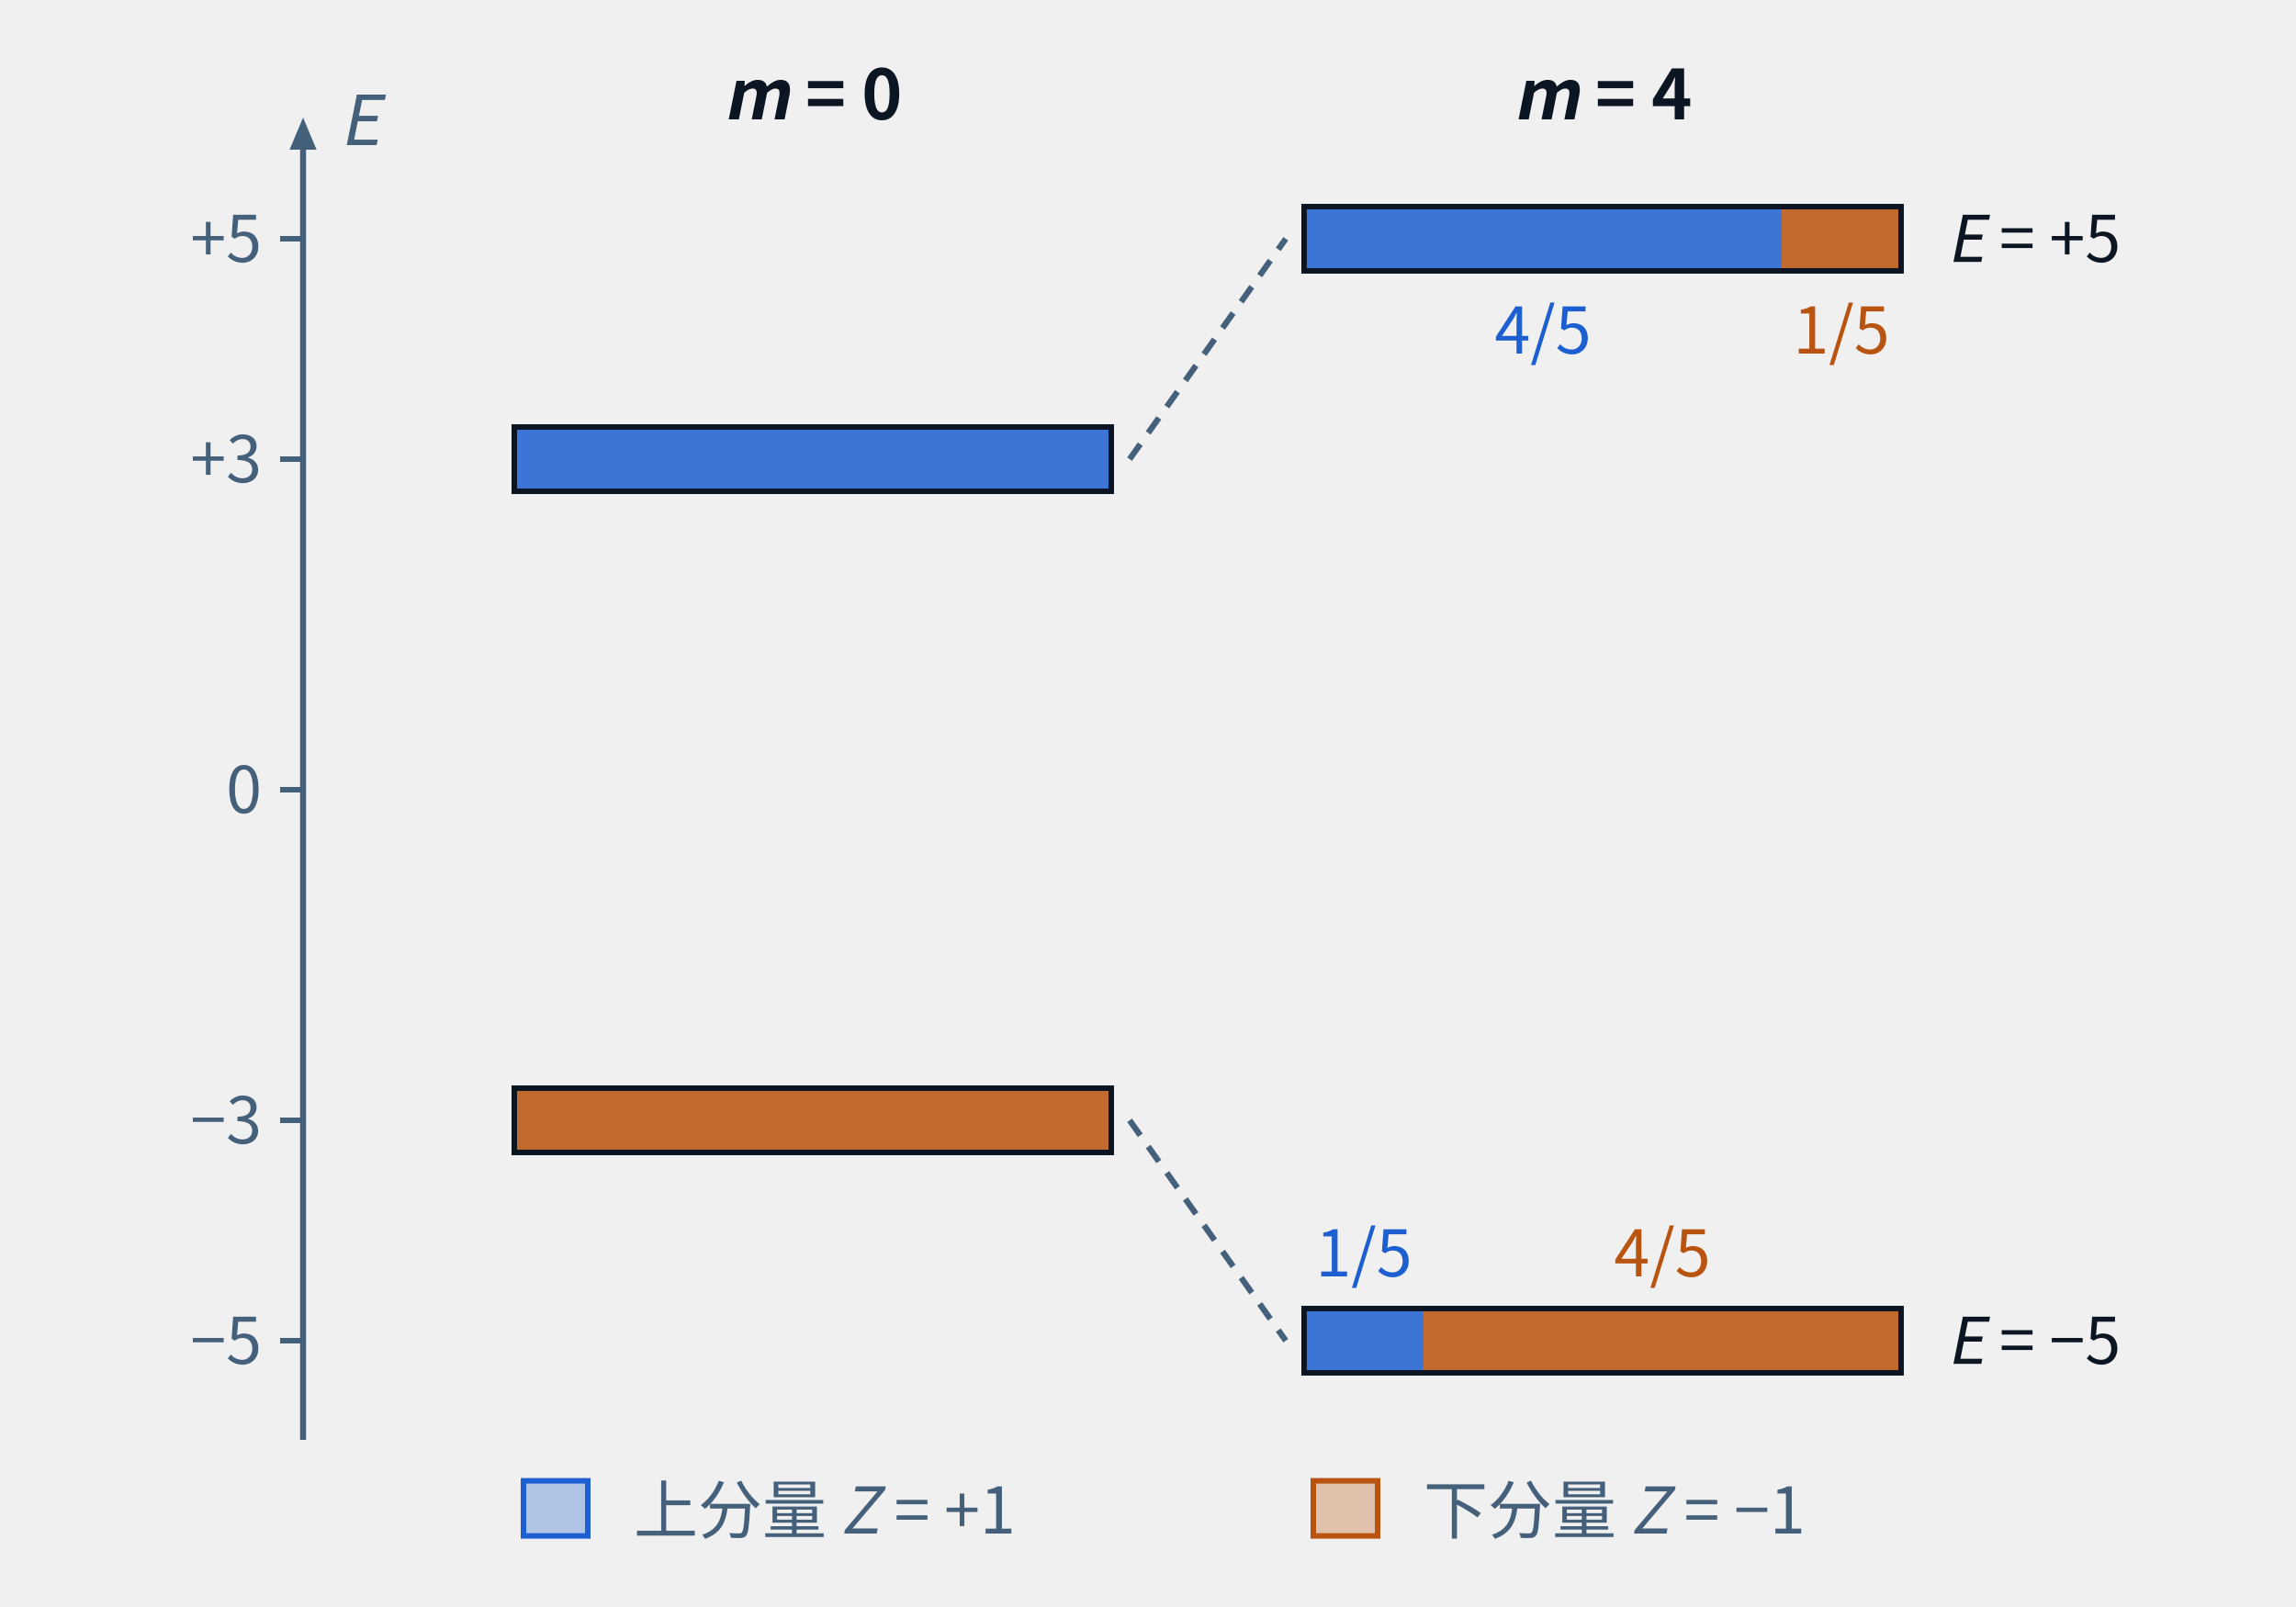
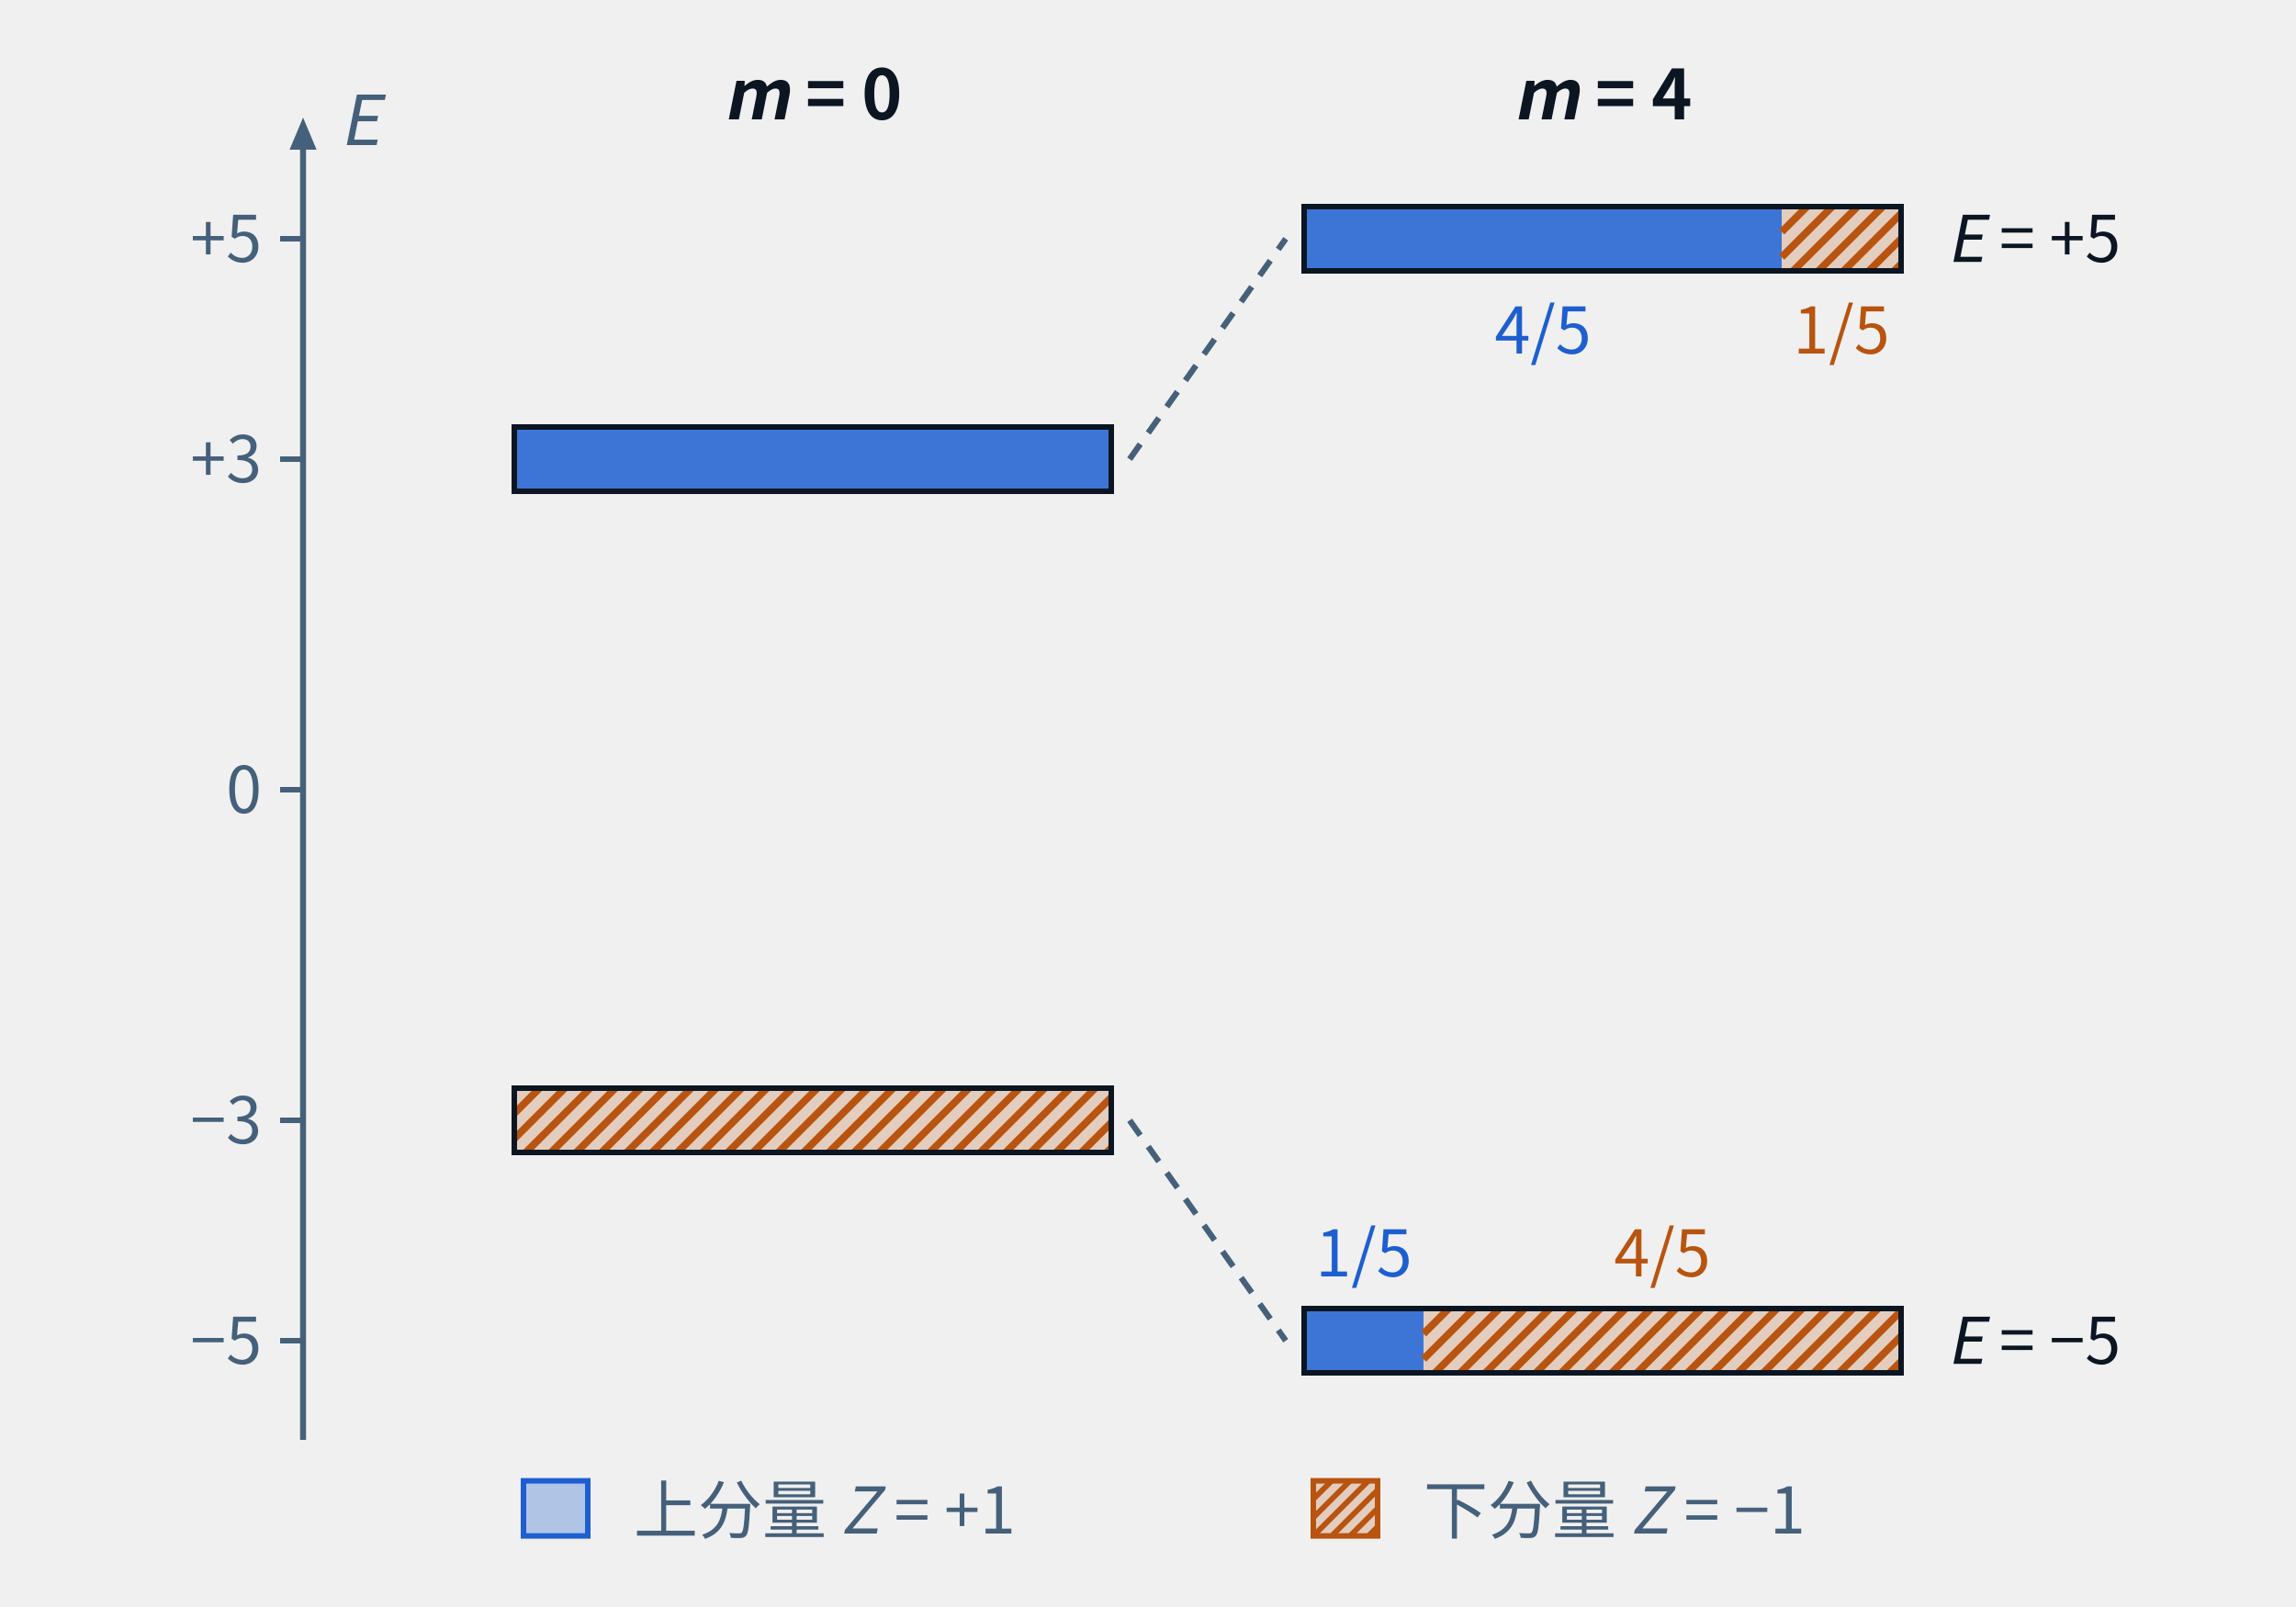
- <svg xmlns="http://www.w3.org/2000/svg" class="tr-fig" data-tr-fig="ch18-chiral-levels" data-lang="zh" viewBox="0 0 500 350" width="500" height="350" font-family="'Noto Sans SC', 'Noto Sans CJK SC', 'Source Sans 3', 'PingFang SC', 'Microsoft YaHei', system-ui, sans-serif" role="img" aria-label="能级图，纵轴是能量 E。左列 m = 0：E = +3 处一根全蓝的横条（上分量 Z = +1），E = −3 处一根全橙的横条（下分量 Z = −1）。右列 m = 4：两根横条被推到 E = +5 与 E = −5；+5 的横条 4/5 是蓝、1/5 是橙，−5 的横条 1/5 是蓝、4/5 是橙。虚线把左右两列对应的能级连起来。">
+ <svg xmlns="http://www.w3.org/2000/svg" class="tr-fig" data-tr-fig="ch18-chiral-levels" data-lang="zh" viewBox="0 0 500 350" width="500" height="350" font-family="'Noto Sans SC', 'Noto Sans CJK SC', 'Source Sans 3', 'PingFang SC', 'Microsoft YaHei', system-ui, sans-serif" role="img" aria-label="能级图，纵轴是能量 E。左列 m = 0：E = +3 处一根全蓝的横条（上分量 Z = +1），E = −3 处一根全橙色斜纹的横条（下分量 Z = −1）。右列 m = 4：两根横条被推到 E = +5 与 E = −5；+5 的横条 4/5 是蓝、1/5 是橙色斜纹，−5 的横条 1/5 是蓝、4/5 是橙色斜纹。虚线把左右两列对应的能级连起来。">
  <style>.ts-ink{stroke:#0b1622}.tf-ink{fill:#0b1622}.ts-dim{stroke:#45607a}.tf-dim{fill:#45607a}.ts-faint{stroke:#9db3c4}.tf-faint{fill:#9db3c4}.ts-edge{stroke:#b9d0dd}.tf-edge{fill:#b9d0dd}.ts-hot{stroke:#5f9bb5}.tf-hot{fill:#5f9bb5}.ts-bg{stroke:#ffffff}.tf-bg{fill:#ffffff}.ts-panel{stroke:#eef5f9}.tf-panel{fill:#eef5f9}.ts-sheet{stroke:#f7fbfd}.tf-sheet{fill:#f7fbfd}.ts-cyan{stroke:#007c8a}.tf-cyan{fill:#007c8a}.ts-magenta{stroke:#b0128f}.tf-magenta{fill:#b0128f}.ts-amber{stroke:#946200}.tf-amber{fill:#946200}.ts-violet{stroke:#5a45c8}.tf-violet{fill:#5a45c8}.ts-ok{stroke:#087a4c}.tf-ok{fill:#087a4c}.ts-warn{stroke:#c21f3a}.tf-warn{fill:#c21f3a}.ts-blue{stroke:#1d5fd0}.tf-blue{fill:#1d5fd0}.ts-orange{stroke:#b85410}.tf-orange{fill:#b85410}.ts-sigma{stroke:#28405a}.tf-sigma{fill:#28405a}@media (prefers-color-scheme:dark){.ts-ink{stroke:#d4efff}.tf-ink{fill:#d4efff}.ts-dim{stroke:#6f8ea5}.tf-dim{fill:#6f8ea5}.ts-faint{stroke:#34506a}.tf-faint{fill:#34506a}.ts-edge{stroke:#143049}.tf-edge{fill:#143049}.ts-hot{stroke:#1f5d7c}.tf-hot{fill:#1f5d7c}.ts-bg{stroke:#03060c}.tf-bg{fill:#03060c}.ts-panel{stroke:#07101b}.tf-panel{fill:#07101b}.ts-sheet{stroke:#050c16}.tf-sheet{fill:#050c16}.ts-cyan{stroke:#19f0ff}.tf-cyan{fill:#19f0ff}.ts-magenta{stroke:#ff2fd0}.tf-magenta{fill:#ff2fd0}.ts-amber{stroke:#ffc83d}.tf-amber{fill:#ffc83d}.ts-violet{stroke:#9d8cff}.tf-violet{fill:#9d8cff}.ts-ok{stroke:#46ffb2}.tf-ok{fill:#46ffb2}.ts-warn{stroke:#ff5064}.tf-warn{fill:#ff5064}.ts-blue{stroke:#2a7bff}.tf-blue{fill:#2a7bff}.ts-orange{stroke:#ff8a3c}.tf-orange{fill:#ff8a3c}.ts-sigma{stroke:#cfe3ff}.tf-sigma{fill:#cfe3ff}}</style>
  <line x1="66" y1="313.6" x2="66" y2="31.55" class="ts-dim" stroke-width="1.3" fill="none" />
  <path d="M66 25.6 L68.94 32.6 L63.06 32.6Z" class="tf-dim" />
  <text class="tf-dim" x="74" y="31.6" font-size="15">
    <tspan font-style="italic">E</tspan>
  </text>
  <line x1="61" y1="52" x2="66" y2="52" class="ts-dim" stroke-width="1.2" fill="none" />
  <text class="tf-dim" x="57" y="57.04" font-size="14" text-anchor="end">+5</text>
  <line x1="61" y1="100" x2="66" y2="100" class="ts-dim" stroke-width="1.2" fill="none" />
  <text class="tf-dim" x="57" y="105.04" font-size="14" text-anchor="end">+3</text>
  <line x1="61" y1="172" x2="66" y2="172" class="ts-dim" stroke-width="1.2" fill="none" />
  <text class="tf-dim" x="57" y="177.04" font-size="14" text-anchor="end">0</text>
  <line x1="61" y1="244" x2="66" y2="244" class="ts-dim" stroke-width="1.2" fill="none" />
  <text class="tf-dim" x="57" y="249.04" font-size="14" text-anchor="end">−3</text>
  <line x1="61" y1="292" x2="66" y2="292" class="ts-dim" stroke-width="1.2" fill="none" />
  <text class="tf-dim" x="57" y="297.04" font-size="14" text-anchor="end">−5</text>
  <text class="tf-ink" x="177" y="26" font-size="15" text-anchor="middle" font-weight="600">
    <tspan font-style="italic">m</tspan> = 0</text>
  <rect x="112" y="93" width="130" height="14" class="tf-blue" fill-opacity="0.85" />
  <rect x="112" y="93" width="130" height="14" class="ts-ink" stroke-width="1.2" fill="none" />
-   <rect x="112" y="237" width="130" height="14" class="tf-orange" fill-opacity="0.85" />
+   <rect x="112" y="237" width="130" height="14" class="tf-orange" fill-opacity="0.22" />
+   <line x1="112" y1="242.5" x2="117.5" y2="237" class="ts-orange" stroke-width="1.6" fill="none" />
+   <line x1="112" y1="248" x2="123" y2="237" class="ts-orange" stroke-width="1.6" fill="none" />
+   <line x1="114.5" y1="251" x2="128.5" y2="237" class="ts-orange" stroke-width="1.6" fill="none" />
+   <line x1="120" y1="251" x2="134" y2="237" class="ts-orange" stroke-width="1.6" fill="none" />
+   <line x1="125.5" y1="251" x2="139.5" y2="237" class="ts-orange" stroke-width="1.6" fill="none" />
+   <line x1="131" y1="251" x2="145" y2="237" class="ts-orange" stroke-width="1.6" fill="none" />
+   <line x1="136.5" y1="251" x2="150.5" y2="237" class="ts-orange" stroke-width="1.6" fill="none" />
+   <line x1="142" y1="251" x2="156" y2="237" class="ts-orange" stroke-width="1.6" fill="none" />
+   <line x1="147.5" y1="251" x2="161.5" y2="237" class="ts-orange" stroke-width="1.6" fill="none" />
+   <line x1="153" y1="251" x2="167" y2="237" class="ts-orange" stroke-width="1.6" fill="none" />
+   <line x1="158.5" y1="251" x2="172.5" y2="237" class="ts-orange" stroke-width="1.6" fill="none" />
+   <line x1="164" y1="251" x2="178" y2="237" class="ts-orange" stroke-width="1.6" fill="none" />
+   <line x1="169.5" y1="251" x2="183.5" y2="237" class="ts-orange" stroke-width="1.6" fill="none" />
+   <line x1="175" y1="251" x2="189" y2="237" class="ts-orange" stroke-width="1.6" fill="none" />
+   <line x1="180.5" y1="251" x2="194.5" y2="237" class="ts-orange" stroke-width="1.6" fill="none" />
+   <line x1="186" y1="251" x2="200" y2="237" class="ts-orange" stroke-width="1.6" fill="none" />
+   <line x1="191.5" y1="251" x2="205.5" y2="237" class="ts-orange" stroke-width="1.6" fill="none" />
+   <line x1="197" y1="251" x2="211" y2="237" class="ts-orange" stroke-width="1.6" fill="none" />
+   <line x1="202.5" y1="251" x2="216.5" y2="237" class="ts-orange" stroke-width="1.6" fill="none" />
+   <line x1="208" y1="251" x2="222" y2="237" class="ts-orange" stroke-width="1.6" fill="none" />
+   <line x1="213.5" y1="251" x2="227.5" y2="237" class="ts-orange" stroke-width="1.6" fill="none" />
+   <line x1="219" y1="251" x2="233" y2="237" class="ts-orange" stroke-width="1.6" fill="none" />
+   <line x1="224.5" y1="251" x2="238.5" y2="237" class="ts-orange" stroke-width="1.6" fill="none" />
+   <line x1="230" y1="251" x2="242" y2="239" class="ts-orange" stroke-width="1.6" fill="none" />
+   <line x1="235.5" y1="251" x2="242" y2="244.5" class="ts-orange" stroke-width="1.6" fill="none" />
+   <line x1="241" y1="251" x2="242" y2="250" class="ts-orange" stroke-width="1.6" fill="none" />
  <rect x="112" y="237" width="130" height="14" class="ts-ink" stroke-width="1.2" fill="none" />
  <text class="tf-ink" x="349" y="26" font-size="15" text-anchor="middle" font-weight="600">
    <tspan font-style="italic">m</tspan> = 4</text>
  <rect x="284" y="45" width="104" height="14" class="tf-blue" fill-opacity="0.85" />
-   <rect x="388" y="45" width="26" height="14" class="tf-orange" fill-opacity="0.85" />
+   <rect x="388" y="45" width="26" height="14" class="tf-orange" fill-opacity="0.22" />
+   <line x1="388" y1="50.5" x2="393.5" y2="45" class="ts-orange" stroke-width="1.6" fill="none" />
+   <line x1="388" y1="56" x2="399" y2="45" class="ts-orange" stroke-width="1.6" fill="none" />
+   <line x1="390.5" y1="59" x2="404.5" y2="45" class="ts-orange" stroke-width="1.6" fill="none" />
+   <line x1="396" y1="59" x2="410" y2="45" class="ts-orange" stroke-width="1.6" fill="none" />
+   <line x1="401.5" y1="59" x2="414" y2="46.5" class="ts-orange" stroke-width="1.6" fill="none" />
+   <line x1="407" y1="59" x2="414" y2="52" class="ts-orange" stroke-width="1.6" fill="none" />
+   <line x1="412.5" y1="59" x2="414" y2="57.5" class="ts-orange" stroke-width="1.6" fill="none" />
  <rect x="284" y="45" width="130" height="14" class="ts-ink" stroke-width="1.2" fill="none" />
  <rect x="284" y="285" width="26" height="14" class="tf-blue" fill-opacity="0.85" />
-   <rect x="310" y="285" width="104" height="14" class="tf-orange" fill-opacity="0.85" />
+   <rect x="310" y="285" width="104" height="14" class="tf-orange" fill-opacity="0.22" />
+   <line x1="310" y1="290.5" x2="315.5" y2="285" class="ts-orange" stroke-width="1.6" fill="none" />
+   <line x1="310" y1="296" x2="321" y2="285" class="ts-orange" stroke-width="1.6" fill="none" />
+   <line x1="312.5" y1="299" x2="326.5" y2="285" class="ts-orange" stroke-width="1.6" fill="none" />
+   <line x1="318" y1="299" x2="332" y2="285" class="ts-orange" stroke-width="1.6" fill="none" />
+   <line x1="323.5" y1="299" x2="337.5" y2="285" class="ts-orange" stroke-width="1.6" fill="none" />
+   <line x1="329" y1="299" x2="343" y2="285" class="ts-orange" stroke-width="1.6" fill="none" />
+   <line x1="334.5" y1="299" x2="348.5" y2="285" class="ts-orange" stroke-width="1.6" fill="none" />
+   <line x1="340" y1="299" x2="354" y2="285" class="ts-orange" stroke-width="1.6" fill="none" />
+   <line x1="345.5" y1="299" x2="359.5" y2="285" class="ts-orange" stroke-width="1.6" fill="none" />
+   <line x1="351" y1="299" x2="365" y2="285" class="ts-orange" stroke-width="1.6" fill="none" />
+   <line x1="356.5" y1="299" x2="370.5" y2="285" class="ts-orange" stroke-width="1.6" fill="none" />
+   <line x1="362" y1="299" x2="376" y2="285" class="ts-orange" stroke-width="1.6" fill="none" />
+   <line x1="367.5" y1="299" x2="381.5" y2="285" class="ts-orange" stroke-width="1.6" fill="none" />
+   <line x1="373" y1="299" x2="387" y2="285" class="ts-orange" stroke-width="1.6" fill="none" />
+   <line x1="378.5" y1="299" x2="392.5" y2="285" class="ts-orange" stroke-width="1.6" fill="none" />
+   <line x1="384" y1="299" x2="398" y2="285" class="ts-orange" stroke-width="1.6" fill="none" />
+   <line x1="389.5" y1="299" x2="403.5" y2="285" class="ts-orange" stroke-width="1.6" fill="none" />
+   <line x1="395" y1="299" x2="409" y2="285" class="ts-orange" stroke-width="1.6" fill="none" />
+   <line x1="400.5" y1="299" x2="414" y2="285.5" class="ts-orange" stroke-width="1.6" fill="none" />
+   <line x1="406" y1="299" x2="414" y2="291" class="ts-orange" stroke-width="1.6" fill="none" />
+   <line x1="411.5" y1="299" x2="414" y2="296.5" class="ts-orange" stroke-width="1.6" fill="none" />
  <rect x="284" y="285" width="130" height="14" class="ts-ink" stroke-width="1.2" fill="none" />
  <line x1="246" y1="100" x2="280" y2="52" class="ts-dim" stroke-width="1.3" stroke-dasharray="4 3" fill="none" />
  <line x1="246" y1="244" x2="280" y2="292" class="ts-dim" stroke-width="1.3" stroke-dasharray="4 3" fill="none" />
  <text class="tf-ink" x="424" y="57.04" font-size="14">
    <tspan font-style="italic">E</tspan> = +5</text>
  <text class="tf-blue" x="336" y="77" font-size="14" text-anchor="middle">4/5</text>
  <text class="tf-orange" x="401" y="77" font-size="14" text-anchor="middle">1/5</text>
  <text class="tf-ink" x="424" y="297.04" font-size="14">
    <tspan font-style="italic">E</tspan> = −5</text>
  <text class="tf-blue" x="297" y="278" font-size="14" text-anchor="middle">1/5</text>
  <text class="tf-orange" x="362" y="278" font-size="14" text-anchor="middle">4/5</text>
  <rect x="114" y="322.52" width="14" height="12" class="ts-blue tf-blue" stroke-width="1.2" fill-opacity="0.3" />
  <text class="tf-dim" x="138" y="334" font-size="14">上分量 <tspan font-style="italic">Z</tspan> = +1</text>
-   <rect x="286" y="322.52" width="14" height="12" class="ts-orange tf-orange" stroke-width="1.2" fill-opacity="0.3" />
+   <rect x="286" y="322.52" width="14" height="12" class="ts-orange tf-orange" stroke-width="1.2" fill-opacity="0.22" />
+   <line x1="286" y1="326.52" x2="290" y2="322.52" class="ts-orange" stroke-width="1.2" fill="none" />
+   <line x1="286" y1="330.52" x2="294" y2="322.52" class="ts-orange" stroke-width="1.2" fill="none" />
+   <line x1="286" y1="334.52" x2="298" y2="322.52" class="ts-orange" stroke-width="1.2" fill="none" />
+   <line x1="290" y1="334.52" x2="300" y2="324.52" class="ts-orange" stroke-width="1.2" fill="none" />
+   <line x1="294" y1="334.52" x2="300" y2="328.52" class="ts-orange" stroke-width="1.2" fill="none" />
+   <line x1="298" y1="334.52" x2="300" y2="332.52" class="ts-orange" stroke-width="1.2" fill="none" />
  <text class="tf-dim" x="310" y="334" font-size="14">下分量 <tspan font-style="italic">Z</tspan> = −1</text>
</svg>
